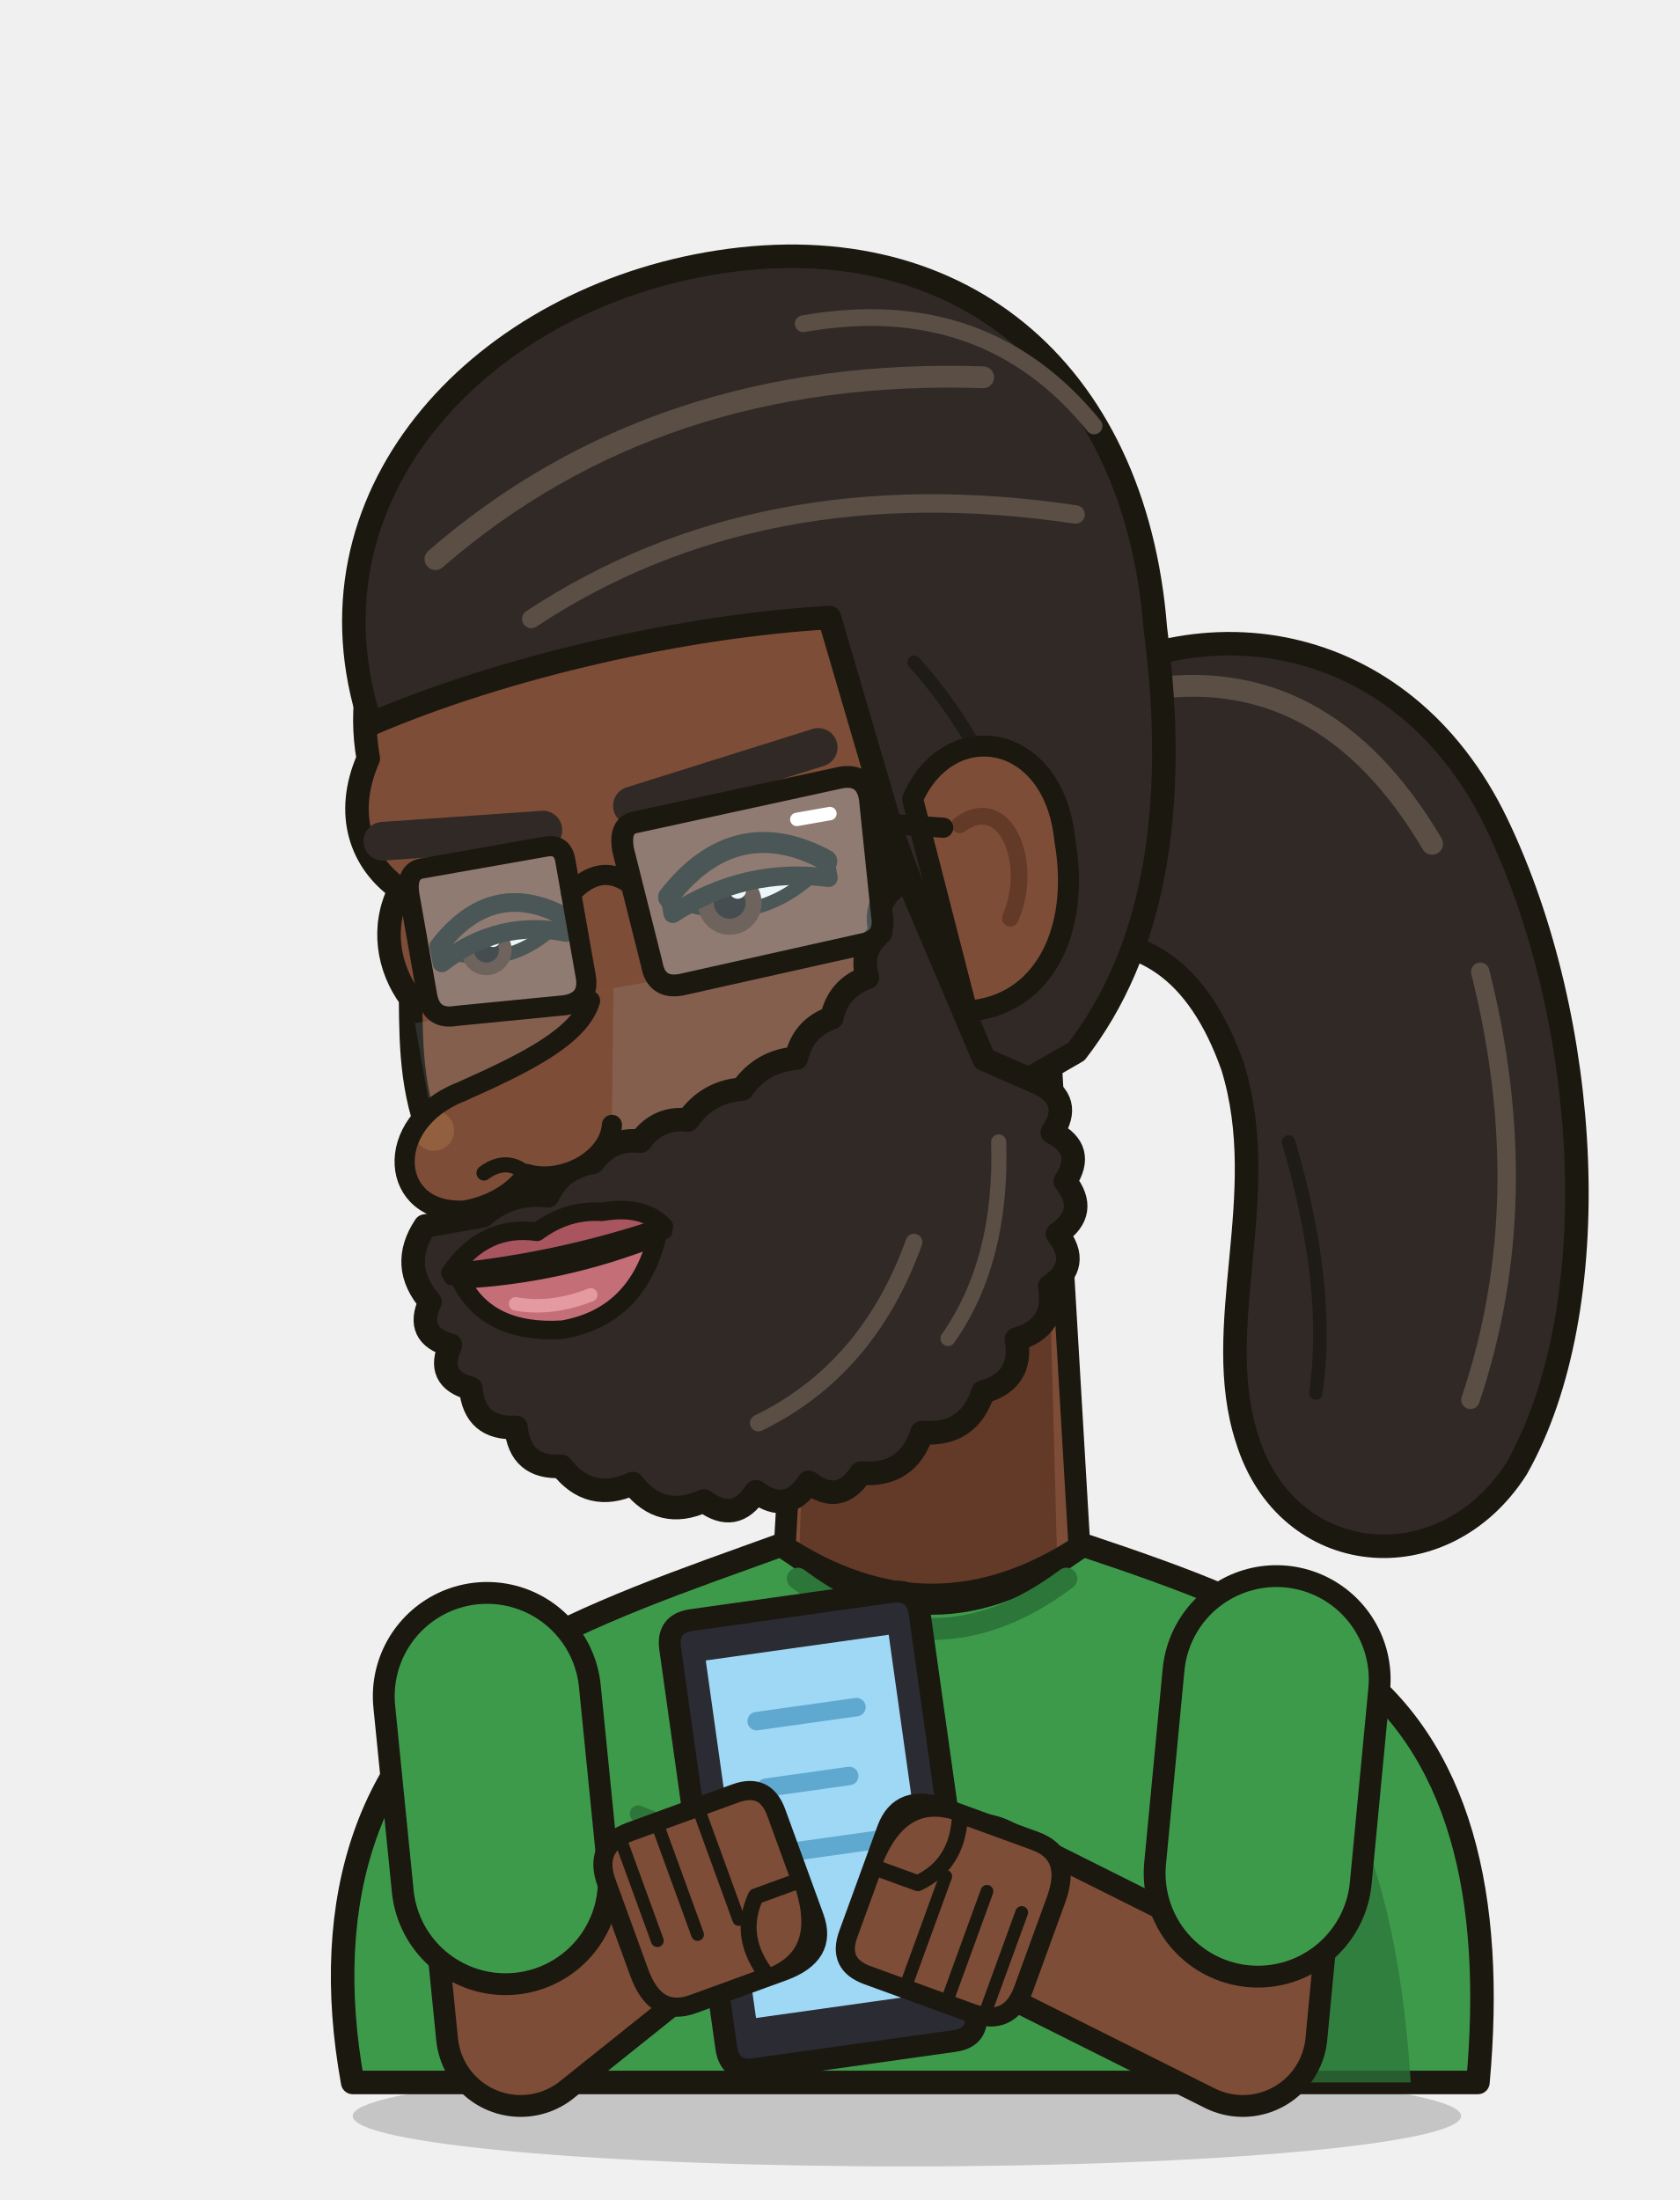
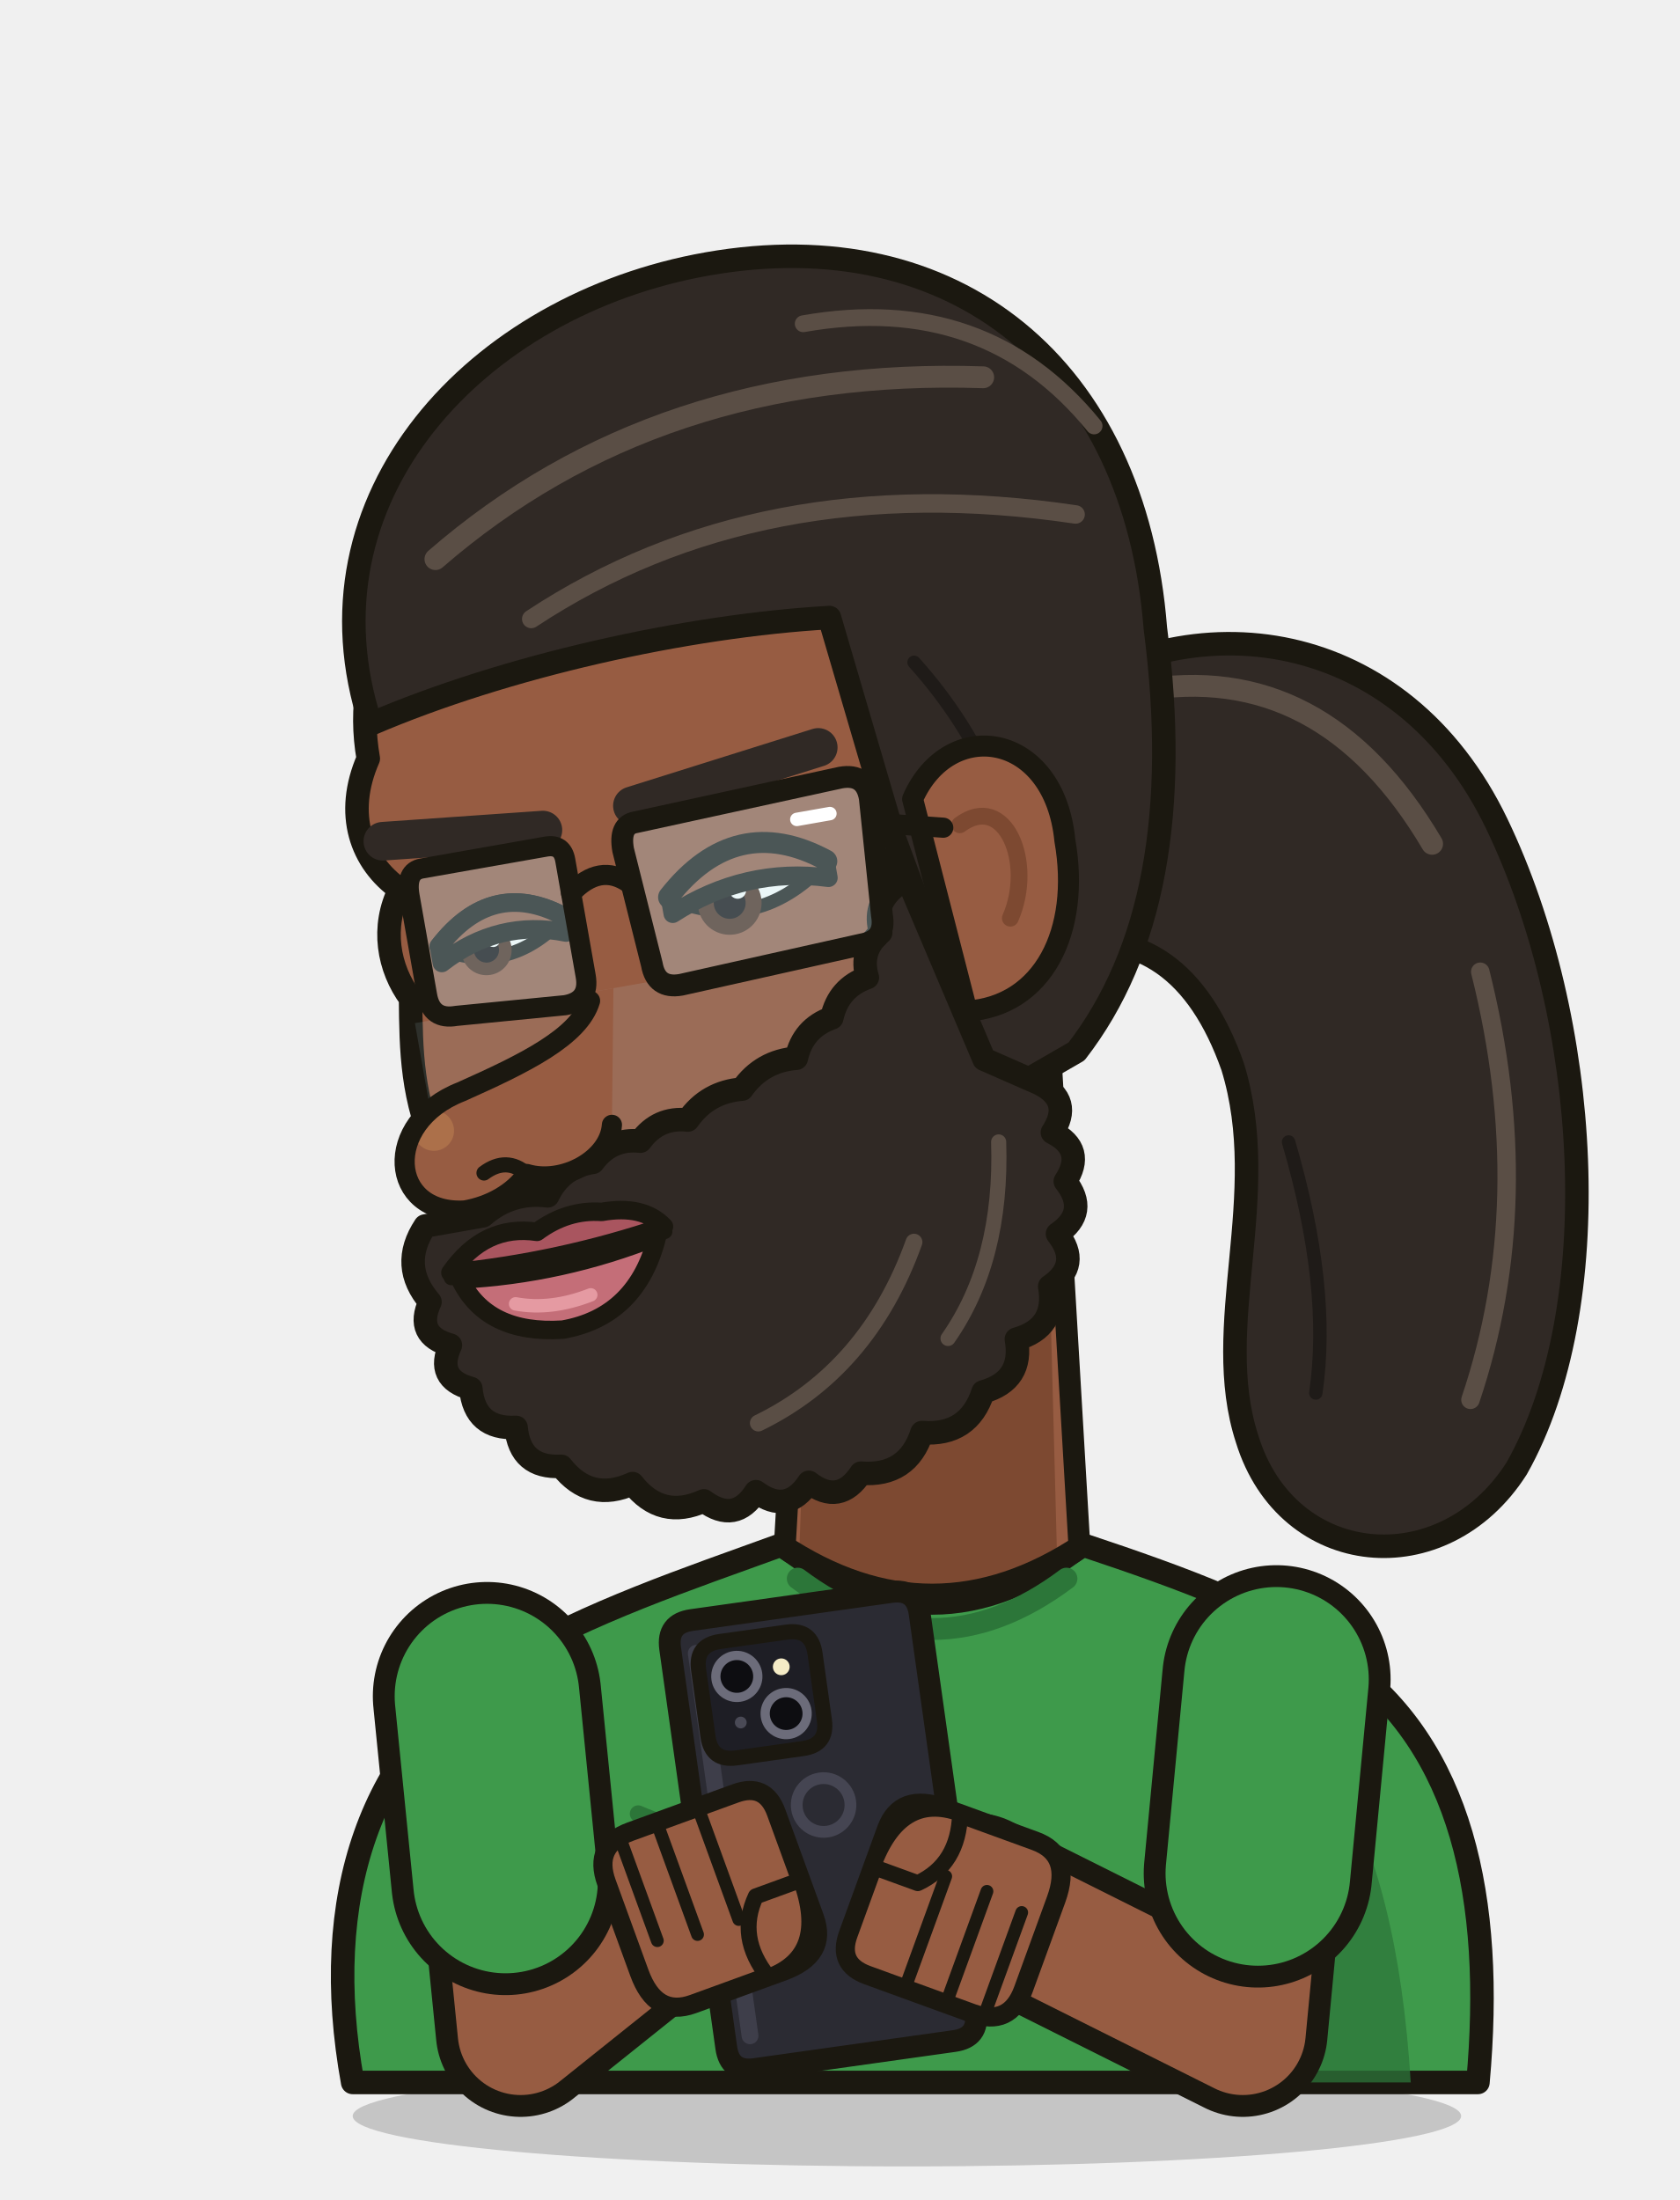
<svg xmlns="http://www.w3.org/2000/svg" viewBox="0 -12 200 262" aria-hidden="true" focusable="false">
  <ellipse cx="108" cy="240" rx="66" ry="6" fill="#000" opacity=".18" />
-   <path d="M96 128 L93 180 L129 180 L125 112 Z" fill="#7E4D37" stroke="#1B1810" stroke-width="2.6" stroke-linejoin="round" />
-   <path d="M96 150 L95 178 L126 178 L125 140 Q110 152 96 150 Z" fill="#633A27" />
+   <path d="M96 128 L93 180 L129 180 L125 112 Z" fill="#975C42" stroke="#1B1810" stroke-width="2.6" stroke-linejoin="round" />
+   <path d="M96 150 L95 178 L126 178 L125 140 Q110 152 96 150 Z" fill="#7D4931" />
  <path d="M42 236 C38 214 44 196 60 186 C70 180 82 176 93 172 Q111 184 129 172 C141 176 152 180 160 186 C174 196 178 214 176 236 Z" fill="#3E9A4B" stroke="#1B1810" stroke-width="2.8" stroke-linejoin="round" />
  <path d="M140 182 C156 190 166 204 168 236 L150 236 C150 214 146 196 140 182 Z" fill="#2C7639" opacity="0.75" />
  <path d="M93 172 Q111 186 129 172" fill="none" stroke="#1B1810" stroke-width="2.6" stroke-linecap="round" stroke-linejoin="round" />
  <path d="M95 176 Q111 188 127 176" fill="none" stroke="#2C7639" stroke-width="2.6" stroke-linecap="round" stroke-linejoin="round" />
  <path d="M76 204 Q90 210 104 206" fill="none" stroke="#2C7639" stroke-width="2" stroke-linecap="round" stroke-linejoin="round" />
  <path d="M110 218 Q124 222 134 216" fill="none" stroke="#2C7639" stroke-width="2" stroke-linecap="round" stroke-linejoin="round" />
  <g transform="translate(0 4) rotate(-10 110 150)">
    <path d="M138 72 C158 62 182 70 189 95 C196 120 192 154 178 171 C167 183 149 178 147 162 C145 148 155 134 153 118 C151 106 145 100 135 100 Z" fill="#302925" stroke="#1B1810" stroke-width="2.8" stroke-linejoin="round" />
    <path d="M150 72 Q172 72 181 96" fill="none" stroke="#5A4E45" stroke-width="2.6" stroke-linecap="round" stroke-linejoin="round" />
    <path d="M184 112 Q186 140 174 162" fill="none" stroke="#5A4E45" stroke-width="2.2" stroke-linecap="round" stroke-linejoin="round" />
    <path d="M158 128 Q160 146 156 158" fill="none" stroke="#1F1B18" stroke-width="1.6" stroke-linecap="round" stroke-linejoin="round" />
-     <path d="M64 48 L120 48 L127 104 C127 126 112 141 92 143 C76 144 62 137 58 124 L58 112 C56 105 57 99 58 93 C56 89 56 84 59 80 C55 76 54 70 58 64 C58 58 60 52 64 48 Z" fill="#7E4D37" stroke="#1B1810" stroke-width="2.8" stroke-linejoin="round" />
-     <path d="M119 52 L125 104 C124 120 116 132 104 138 C112 124 116 110 114 92 Z" fill="#633A27" opacity="0.55" />
+     <path d="M64 48 L120 48 L127 104 C127 126 112 141 92 143 C76 144 62 137 58 124 L58 112 C56 105 57 99 58 93 C56 89 56 84 59 80 C55 76 54 70 58 64 C58 58 60 52 64 48 Z" fill="#975C42" stroke="#1B1810" stroke-width="2.8" stroke-linejoin="round" />
+     <path d="M119 52 L125 104 C124 120 116 132 104 138 C112 124 116 110 114 92 Z" fill="#7D4931" opacity="0.55" />
    <path d="M58 96 L127 96 L127 124 C118 136 100 142 84 142 C70 140 60 132 58 122 Z" fill="#BDE6FA" opacity="0.12" />
    <path d="M59 60 C55 32 80 13 108 13 C138 13 156 34 153 65 C152 87 146 103 135 113 L124 117 L118 84 L115 57 C98 55 76 56 59 60 Z" fill="#302925" stroke="#1B1810" stroke-width="2.8" stroke-linejoin="round" />
    <path d="M70 42 Q100 24 138 32" fill="none" stroke="#5A4E45" stroke-width="2.6" stroke-linecap="round" stroke-linejoin="round" />
    <path d="M80 51 Q110 38 146 50" fill="none" stroke="#5A4E45" stroke-width="2.2" stroke-linecap="round" stroke-linejoin="round" />
    <path d="M118 22 Q140 22 150 40" fill="none" stroke="#5A4E45" stroke-width="2" stroke-linecap="round" stroke-linejoin="round" />
    <path d="M124 64 Q134 80 132 100" fill="none" stroke="#1F1B18" stroke-width="1.6" stroke-linecap="round" stroke-linejoin="round" />
-     <path d="M121 80 C127 71 139 75 138 88 C138 99 132 107 123 106 Z" fill="#7E4D37" stroke="#1B1810" stroke-width="2.5" stroke-linejoin="round" />
-     <path d="M126 84 C132 81 134 90 130 96" fill="none" stroke="#633A27" stroke-width="2" stroke-linecap="round" stroke-linejoin="round" />
+     <path d="M121 80 C127 71 139 75 138 88 C138 99 132 107 123 106 Z" fill="#975C42" stroke="#1B1810" stroke-width="2.5" stroke-linejoin="round" />
+     <path d="M126 84 C132 81 134 90 130 96" fill="none" stroke="#7D4931" stroke-width="2" stroke-linecap="round" stroke-linejoin="round" />
    <path d="M118 86 L124 112 L130 116L130 116 Q133.6 118.7 130.5 122 Q134.1 124.7 131 128 Q133.2 132.1 129 134 Q131.2 138.1 127 140 Q127 145 122 145.5 Q122 150.5 117 151 Q114.4 155.9 109 154.5 Q106.4 159.4 101 158 Q97.8 161.4 94.7 158 Q91.5 161.4 88.3 158 Q85.2 161.4 82 158 Q76.6 159.4 74 154.5 Q68.6 155.9 66 151 Q61.1 150.4 61.5 145.5 Q56.6 144.9 57 140 Q53 138.1 55.5 134.5 Q51.5 132.6 54 129 Q51.1 124.1 55 120L62 120 Q65.8 117.7 70 119 Q72.2 115.9 76 116 Q78.6 113.5 82 114.5 Q84.6 112 88 113 Q90.9 110.1 95 110.5 Q97.9 107.6 102 108 Q103.4 104.6 107 104 Q108.4 100.6 112 100 Q111.6 96.7 114.5 95 Q114.1 91.7 117 90 Z" fill="#302925" stroke="#1B1810" stroke-width="2.8" stroke-linejoin="round" />
    <path d="M112 132 Q104 146 90 150" fill="none" stroke="#5A4E45" stroke-width="2" stroke-linecap="round" stroke-linejoin="round" />
    <path d="M124 122 Q122 136 114 144" fill="none" stroke="#5A4E45" stroke-width="1.8" stroke-linecap="round" stroke-linejoin="round" />
    <path d="M58 127 Q70 128.5 82 126 Q78 135 69 135 Q60 134 58 127 Z" fill="#C46E78" stroke="#1B1810" stroke-width="2.2" stroke-linejoin="round" />
    <path d="M57 126 Q62 121 68 123 Q72 121 76 122 Q81 122 83 125 Q70 127 57 126 Z" fill="#A9555F" stroke="#1B1810" stroke-width="2.2" stroke-linejoin="round" />
    <path d="M57 126.6 Q70 127.5 83 125.6" fill="none" stroke="#1B1810" stroke-width="1.8" stroke-linecap="round" stroke-linejoin="round" />
    <path d="M64 131 Q68 132.5 73 131.5" fill="none" stroke="#E59AA2" stroke-width="1.6" stroke-linecap="round" stroke-linejoin="round" />
-     <path d="M79 96 C77 101 70 103 62 105 C52 107 51 118 60 119 C63 119 66 118 68 116 C72 118 78 116 79 112 L82 96 Z" fill="#7E4D37" />
-     <circle cx="58" cy="109" r="2.4" fill="#93603F" />
+     <path d="M79 96 C77 101 70 103 62 105 C52 107 51 118 60 119 C63 119 66 118 68 116 C72 118 78 116 79 112 L82 96 Z" fill="#975C42" />
+     <circle cx="58" cy="109" r="2.4" fill="#AC704A" />
    <path d="M79 97 C77 101 70 103 62 105 C52 107 51 118 60 119 C63 119 66 118 68 116 C72 118 78 116 79 112" fill="none" stroke="#1B1810" stroke-width="2.4" stroke-linecap="round" stroke-linejoin="round" />
    <path d="M63 115 Q66 113.5 68 116" fill="none" stroke="#1B1810" stroke-width="1.8" stroke-linecap="round" stroke-linejoin="round" />
    <path d="M62.8 88 Q70 81 77.2 87 Q70 92.2 62.8 88 Z" fill="#FFFDF6" stroke="#1B1810" stroke-width="1.6" stroke-linejoin="round" />
    <circle cx="67.9" cy="88.9" r="3" fill="#4E2C1A" />
    <circle cx="67.9" cy="88.9" r="1.5" fill="#140C08" />
    <circle cx="68.9" cy="87.9" r="0.8" fill="#FFFDF6" />
    <path d="M62.4 87.5 Q70 80.6 77.6 86.5" fill="none" stroke="#1B1810" stroke-width="2.24" stroke-linecap="round" stroke-linejoin="round" />
-     <path d="M62.4 87.5 Q70 80.6 77.6 86.5 L77.6 88.5 Q70 85.5 62.4 89.5 Z" fill="#7E4D37" stroke="#1B1810" stroke-width="2.2" stroke-linejoin="round" />
+     <path d="M62.4 87.5 Q70 80.6 77.6 86.5 L77.6 88.5 Q70 85.5 62.4 89.5 Z" fill="#975C42" stroke="#1B1810" stroke-width="2.2" stroke-linejoin="round" />
    <path d="M91 87 Q100 78.5 109 86 Q100 92.5 91 87 Z" fill="#FFFDF6" stroke="#1B1810" stroke-width="1.6" stroke-linejoin="round" />
    <circle cx="97.4" cy="88.4" r="3.8" fill="#4E2C1A" />
    <circle cx="97.4" cy="88.4" r="1.9" fill="#140C08" />
    <circle cx="98.6" cy="87.1" r="1" fill="#FFFDF6" />
    <path d="M90.5 86.5 Q100 78 109.5 85.5" fill="none" stroke="#1B1810" stroke-width="2.8" stroke-linecap="round" stroke-linejoin="round" />
-     <path d="M90.5 86.5 Q100 78 109.5 85.5 L109.5 87.5 Q100 84.5 90.5 88.5 Z" fill="#7E4D37" stroke="#1B1810" stroke-width="2.2" stroke-linejoin="round" />
+     <path d="M90.5 86.5 Q100 78 109.5 85.5 L109.5 87.5 Q100 84.5 90.5 88.5 Z" fill="#975C42" stroke="#1B1810" stroke-width="2.2" stroke-linejoin="round" />
    <path d="M58 74 L77 76" fill="none" stroke="#302925" stroke-width="4.6" stroke-linecap="round" stroke-linejoin="round" />
    <path d="M88 75 L111 72" fill="none" stroke="#302925" stroke-width="4.6" stroke-linecap="round" stroke-linejoin="round" />
    <path d="M88 77 L113 76 Q116 76 116 79 L115 93 Q115 96 112 96 L90 97 Q87 97 87 94 L86 80 Q86 77 88 77 Z" fill="#BDE6FA" opacity="0.3" />
    <path d="M62 78 L77 78 Q79 78 79 80 L79 94 Q79 97 76 97 L63 96 Q60 96 60 93 L60 81 Q60 78 62 78 Z" fill="#BDE6FA" opacity="0.3" />
    <path d="M88 77 L113 76 Q116 76 116 79 L115 93 Q115 96 112 96 L90 97 Q87 97 87 94 L86 80 Q86 77 88 77 Z" fill="none" stroke="#1B1810" stroke-width="2.6" stroke-linejoin="round" />
    <path d="M62 78 L77 78 Q79 78 79 80 L79 94 Q79 97 76 97 L63 96 Q60 96 60 93 L60 81 Q60 78 62 78 Z" fill="none" stroke="#1B1810" stroke-width="2.4" stroke-linejoin="round" />
    <path d="M79 84 Q83 81 86 84" fill="none" stroke="#1B1810" stroke-width="2.4" stroke-linecap="round" stroke-linejoin="round" />
    <path d="M116 82 L124 84" fill="none" stroke="#1B1810" stroke-width="2.4" stroke-linecap="round" stroke-linejoin="round" />
    <path d="M107 80 L111 80" fill="none" stroke="#FFFFFF" stroke-width="1.6" stroke-linecap="round" stroke-linejoin="round" />
  </g>
  <path d="M58 190 L62 230 L82 214" fill="none" stroke="#1B1810" stroke-width="20.2" stroke-linecap="round" stroke-linejoin="round" />
-   <path d="M58 190 L62 230 L82 214" fill="none" stroke="#7E4D37" stroke-width="15" stroke-linecap="round" stroke-linejoin="round" />
+   <path d="M58 190 L62 230 L82 214" fill="none" stroke="#975C42" stroke-width="15" stroke-linecap="round" stroke-linejoin="round" />
  <path d="M58 190 L60.2 212" fill="none" stroke="#1B1810" stroke-width="27.2" stroke-linecap="round" stroke-linejoin="round" />
  <path d="M58 190 L60.2 212" fill="none" stroke="#3E9A4B" stroke-width="22" stroke-linecap="round" stroke-linejoin="round" />
  <path d="M152 188 L148 230 L116 214" fill="none" stroke="#1B1810" stroke-width="20.2" stroke-linecap="round" stroke-linejoin="round" />
-   <path d="M152 188 L148 230 L116 214" fill="none" stroke="#7E4D37" stroke-width="15" stroke-linecap="round" stroke-linejoin="round" />
+   <path d="M152 188 L148 230 L116 214" fill="none" stroke="#975C42" stroke-width="15" stroke-linecap="round" stroke-linejoin="round" />
  <path d="M152 188 L149.8 211.1" fill="none" stroke="#1B1810" stroke-width="27.2" stroke-linecap="round" stroke-linejoin="round" />
  <path d="M152 188 L149.8 211.1" fill="none" stroke="#3E9A4B" stroke-width="22" stroke-linecap="round" stroke-linejoin="round" />
  <g transform="translate(98 206) rotate(-8)">
    <path d="M-15 -24 Q-15 -27 -12 -27 L12 -27 Q15 -27 15 -24 L15 24 Q15 27 12 27 L-12 27 Q-15 27 -15 24 Z" fill="#2B2B33" stroke="#1B1810" stroke-width="2.6" stroke-linejoin="round" />
-     <path d="M-11 -22 L11 -22 L11 21 L-11 21 Z" fill="#9FD8F5" />
-     <path d="M-6 -14 L6 -14 M-6 -6 L4 -6 M-6 2 L6 2" fill="none" stroke="#5FA9D0" stroke-width="2.2" stroke-linecap="round" stroke-linejoin="round" />
+     <path d="M-12 -23 L-12 23" fill="none" stroke="#3E3E4A" stroke-width="2" stroke-linecap="round" stroke-linejoin="round" />
+     <path d="M-12 -21 Q-12 -24 -9 -24 L-1 -24 Q2 -24 2 -21 L2 -13 Q2 -10 -1 -10 L-9 -10 Q-12 -10 -12 -13 Z" fill="#1E1E25" stroke="#1B1810" stroke-width="1.8" stroke-linejoin="round" />
+     <circle cx="-7.6" cy="-19.6" r="2.5" fill="#0D0D11" stroke="#6C6C7A" stroke-width="1.1" />
+     <circle cx="-2.4" cy="-14.4" r="2.5" fill="#0D0D11" stroke="#6C6C7A" stroke-width="1.1" />
+     <circle cx="-2.2" cy="-20" r="1" fill="#F4EBC6" />
+     <circle cx="-7.9" cy="-14.1" r="0.7" fill="#4A4A56" />
+     <circle cx="0.5" cy="-3" r="3.2" fill="none" stroke="#454552" stroke-width="1.4" />
  </g>
  <g transform="translate(84 214) rotate(70) scale(0.95)">
-     <path d="M-11 -8 Q-11 -12 -7 -12 L7 -12 Q12 -12 12 -6 L12 6 Q12 11 6 11 L-6 11 Q-11 11 -11 6 Z" fill="#7E4D37" stroke="#1B1810" stroke-width="2.4" stroke-linejoin="round" />
+     <path d="M-11 -8 Q-11 -12 -7 -12 L7 -12 Q12 -12 12 -6 L12 6 Q12 11 6 11 L-6 11 Q-11 11 -11 6 Z" fill="#975C42" stroke="#1B1810" stroke-width="2.4" stroke-linejoin="round" />
    <path d="M-11 -3 L4 -3 M-11 2.5 L4 2.5 M-11 7.5 L3 7.5" fill="none" stroke="#1B1810" stroke-width="1.6" stroke-linecap="round" stroke-linejoin="round" />
-     <path d="M2 -12 Q12 -12 12 -4 Q6 -2 2 -6 Z" fill="#7E4D37" stroke="#1B1810" stroke-width="2" stroke-linejoin="round" />
+     <path d="M2 -12 Q12 -12 12 -4 Q6 -2 2 -6 Z" fill="#975C42" stroke="#1B1810" stroke-width="2" stroke-linejoin="round" />
  </g>
  <g transform="translate(114 216) rotate(-70) scale(0.95)">
-     <path d="M-11 -8 Q-11 -12 -7 -12 L7 -12 Q12 -12 12 -6 L12 6 Q12 11 6 11 L-6 11 Q-11 11 -11 6 Z" fill="#7E4D37" stroke="#1B1810" stroke-width="2.4" stroke-linejoin="round" />
+     <path d="M-11 -8 Q-11 -12 -7 -12 L7 -12 Q12 -12 12 -6 L12 6 Q12 11 6 11 L-6 11 Q-11 11 -11 6 Z" fill="#975C42" stroke="#1B1810" stroke-width="2.4" stroke-linejoin="round" />
    <path d="M-11 -3 L4 -3 M-11 2.5 L4 2.5 M-11 7.5 L3 7.5" fill="none" stroke="#1B1810" stroke-width="1.6" stroke-linecap="round" stroke-linejoin="round" />
-     <path d="M2 -12 Q12 -12 12 -4 Q6 -2 2 -6 Z" fill="#7E4D37" stroke="#1B1810" stroke-width="2" stroke-linejoin="round" />
+     <path d="M2 -12 Q12 -12 12 -4 Q6 -2 2 -6 Z" fill="#975C42" stroke="#1B1810" stroke-width="2" stroke-linejoin="round" />
  </g>
</svg>
